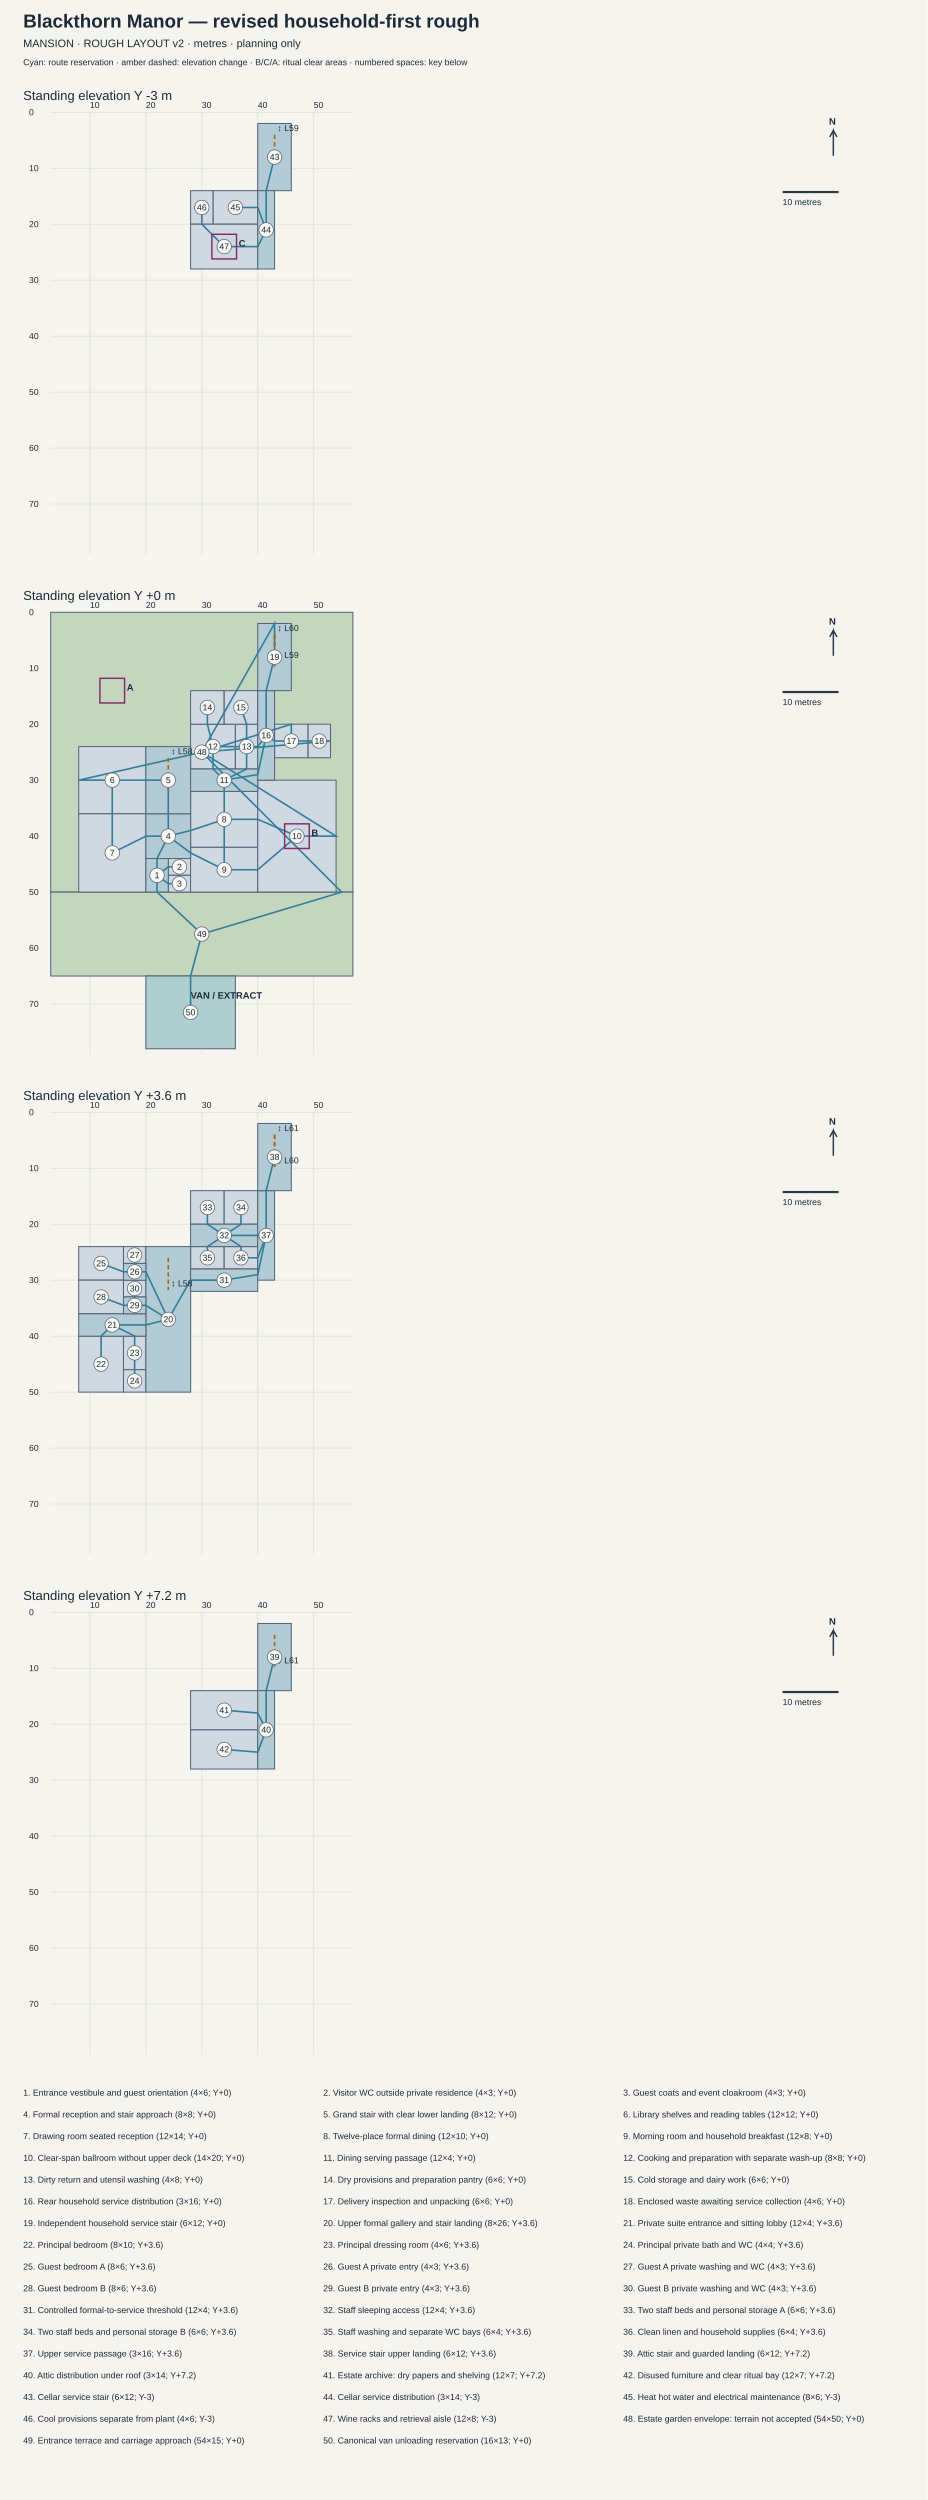
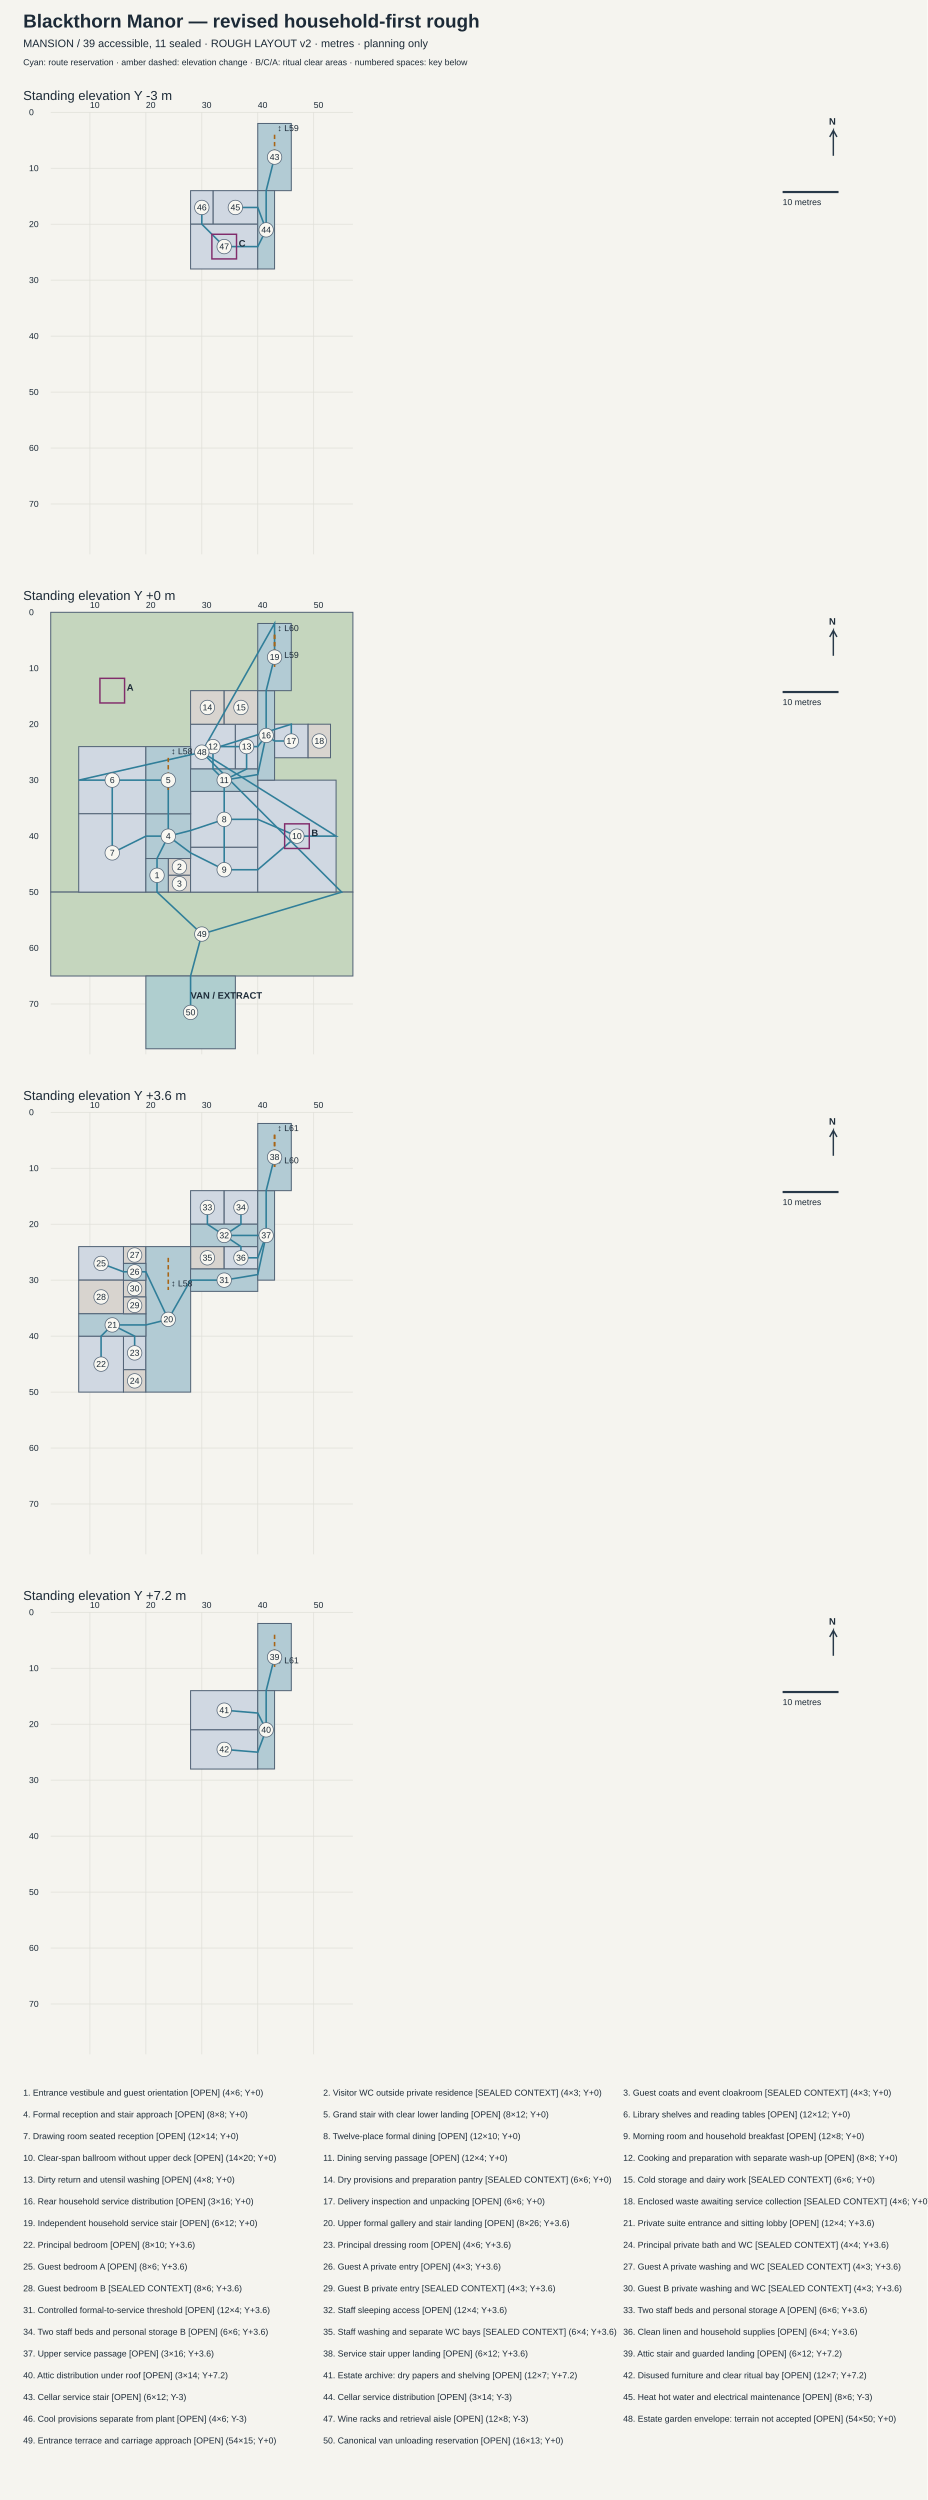
<svg xmlns="http://www.w3.org/2000/svg" width="1280" height="3450" viewBox="0 0 1280 3450">
  <style>text{font-family:Arial,sans-serif;fill:#1c2a37}.small{font-size:12px}.label{font-size:13px;font-weight:bold}.title{font-size:26px;font-weight:bold}</style>
  <rect width="100%" height="100%" fill="#f5f4ef" />
  <text x="32" y="38" class="title">Blackthorn Manor — revised household-first rough</text>
-   <text x="32" y="65" font-size="15">MANSION · ROUGH LAYOUT v2 · metres · planning only</text>
+   <text x="32" y="65" font-size="15">MANSION / 39 accessible, 11 sealed · ROUGH LAYOUT v2 · metres · planning only</text>
  <text x="32" y="90" class="small">Cyan: route reservation · amber dashed: elevation change · B/C/A: ritual clear areas · numbered spaces: key below</text>
  <text x="32" y="138.0" font-size="18">Standing elevation Y -3 m</text>
  <path d="M124.1,155.0 v610.0" stroke="#dfdfd8" />
  <text x="124.1" y="149.0" class="small">10</text>
  <path d="M201.3,155.0 v610.0" stroke="#dfdfd8" />
  <text x="201.3" y="149.0" class="small">20</text>
  <path d="M278.5,155.0 v610.0" stroke="#dfdfd8" />
  <text x="278.5" y="149.0" class="small">30</text>
  <path d="M355.7,155.0 v610.0" stroke="#dfdfd8" />
  <text x="355.7" y="149.0" class="small">40</text>
  <path d="M432.9,155.0 v610.0" stroke="#dfdfd8" />
  <text x="432.9" y="149.0" class="small">50</text>
  <path d="M70.0,155.0 h417.0" stroke="#dfdfd8" />
  <text x="40.0" y="159.0" class="small">0</text>
  <path d="M70.0,232.2 h417.0" stroke="#dfdfd8" />
  <text x="40.0" y="236.2" class="small">10</text>
  <path d="M70.0,309.4 h417.0" stroke="#dfdfd8" />
  <text x="40.0" y="313.4" class="small">20</text>
  <path d="M70.0,386.6 h417.0" stroke="#dfdfd8" />
  <text x="40.0" y="390.6" class="small">30</text>
  <path d="M70.0,463.9 h417.0" stroke="#dfdfd8" />
  <text x="40.0" y="467.9" class="small">40</text>
  <path d="M70.0,541.1 h417.0" stroke="#dfdfd8" />
  <text x="40.0" y="545.1" class="small">50</text>
  <path d="M70.0,618.3 h417.0" stroke="#dfdfd8" />
  <text x="40.0" y="622.3" class="small">60</text>
  <path d="M70.0,695.5 h417.0" stroke="#dfdfd8" />
  <text x="40.0" y="699.5" class="small">70</text>
  <rect x="293.9" y="263.1" width="61.8" height="46.3" fill="#d0d8e2" stroke="#536477" stroke-width="1.4" />
  <rect x="263.0" y="263.1" width="30.9" height="46.3" fill="#d0d8e2" stroke="#536477" stroke-width="1.4" />
  <rect x="263.0" y="309.4" width="92.7" height="61.8" fill="#d0d8e2" stroke="#536477" stroke-width="1.4" />
  <rect x="355.7" y="170.4" width="46.3" height="92.7" fill="#b2cbd4" stroke="#536477" stroke-width="1.4" />
  <rect x="355.7" y="263.1" width="23.2" height="108.1" fill="#b2cbd4" stroke="#536477" stroke-width="1.4" />
  <path d="M378.9,216.8 L367.3,263.1 L367.3,317.2" fill="none" stroke="#307e99" stroke-width="2.2" />
  <path d="M367.3,317.2 L355.7,286.3 L324.8,286.3" fill="none" stroke="#307e99" stroke-width="2.2" />
  <path d="M367.3,317.2 L355.7,340.3 L309.4,340.3" fill="none" stroke="#307e99" stroke-width="2.2" />
  <path d="M309.4,340.3 L278.5,309.4 L278.5,286.3" fill="none" stroke="#307e99" stroke-width="2.2" />
  <path d="M378.9,185.9 L378.9,222.9" fill="none" stroke="#a86516" stroke-width="2.2" stroke-dasharray="6 4" />
  <text x="382.9" y="180.9" class="small">↕ L59</text>
  <circle cx="378.9" cy="216.8" r="10" fill="#f8f7f1" stroke="#536477" />
  <text x="378.9" y="220.8" text-anchor="middle" class="small">43</text>
  <circle cx="367.3" cy="317.2" r="10" fill="#f8f7f1" stroke="#536477" />
  <text x="367.3" y="321.2" text-anchor="middle" class="small">44</text>
  <circle cx="324.8" cy="286.3" r="10" fill="#f8f7f1" stroke="#536477" />
  <text x="324.8" y="290.3" text-anchor="middle" class="small">45</text>
  <circle cx="278.5" cy="286.3" r="10" fill="#f8f7f1" stroke="#536477" />
  <text x="278.5" y="290.3" text-anchor="middle" class="small">46</text>
  <circle cx="309.4" cy="340.3" r="10" fill="#f8f7f1" stroke="#536477" />
  <text x="309.4" y="344.3" text-anchor="middle" class="small">47</text>
  <rect x="292.4" y="323.3" width="34.0" height="34.0" fill="none" stroke="#812c6b" stroke-width="2" />
  <text x="329.4" y="340.3" class="label">C</text>
  <path d="M1150,215.0 v-35 l-5,9 m5,-9 l5,9" fill="none" stroke="#283949" stroke-width="2" />
  <text x="1144" y="172.0" class="label">N</text>
  <path d="M1080,265.0 h77.2" stroke="#283949" stroke-width="3" />
  <text x="1080" y="283.0" class="small">10 metres</text>
  <text x="32" y="828.0" font-size="18">Standing elevation Y +0 m</text>
  <path d="M124.1,845.0 v610.0" stroke="#dfdfd8" />
  <text x="124.1" y="839.0" class="small">10</text>
  <path d="M201.3,845.0 v610.0" stroke="#dfdfd8" />
  <text x="201.3" y="839.0" class="small">20</text>
  <path d="M278.5,845.0 v610.0" stroke="#dfdfd8" />
  <text x="278.5" y="839.0" class="small">30</text>
  <path d="M355.7,845.0 v610.0" stroke="#dfdfd8" />
  <text x="355.7" y="839.0" class="small">40</text>
  <path d="M432.9,845.0 v610.0" stroke="#dfdfd8" />
  <text x="432.9" y="839.0" class="small">50</text>
  <path d="M70.0,845.0 h417.0" stroke="#dfdfd8" />
  <text x="40.0" y="849.0" class="small">0</text>
  <path d="M70.0,922.2 h417.0" stroke="#dfdfd8" />
  <text x="40.0" y="926.2" class="small">10</text>
  <path d="M70.0,999.4 h417.0" stroke="#dfdfd8" />
  <text x="40.0" y="1003.4" class="small">20</text>
  <path d="M70.0,1076.6 h417.0" stroke="#dfdfd8" />
  <text x="40.0" y="1080.6" class="small">30</text>
  <path d="M70.0,1153.9 h417.0" stroke="#dfdfd8" />
  <text x="40.0" y="1157.9" class="small">40</text>
  <path d="M70.0,1231.1 h417.0" stroke="#dfdfd8" />
  <text x="40.0" y="1235.1" class="small">50</text>
  <path d="M70.0,1308.3 h417.0" stroke="#dfdfd8" />
  <text x="40.0" y="1312.3" class="small">60</text>
  <path d="M70.0,1385.5 h417.0" stroke="#dfdfd8" />
  <text x="40.0" y="1389.5" class="small">70</text>
  <rect x="70.0" y="845.0" width="417.0" height="386.1" fill="#c5d6be" stroke="#536477" stroke-width="1.4" />
  <rect x="70.0" y="1231.1" width="417.0" height="115.8" fill="#c5d6be" stroke="#536477" stroke-width="1.4" />
  <rect x="201.3" y="1346.9" width="123.5" height="100.4" fill="#afcecf" stroke="#536477" stroke-width="1.4" />
-   <rect x="232.2" y="1184.7" width="30.9" height="23.2" fill="#d0d8e2" stroke="#536477" stroke-width="1.4" />
-   <rect x="232.2" y="1207.9" width="30.9" height="23.2" fill="#d0d8e2" stroke="#536477" stroke-width="1.4" />
+   <rect x="232.2" y="1184.7" width="30.9" height="23.2" fill="#d8d4cf" stroke="#536477" stroke-width="1.4" />
+   <rect x="232.2" y="1207.9" width="30.9" height="23.2" fill="#d8d4cf" stroke="#536477" stroke-width="1.4" />
  <rect x="108.6" y="1030.3" width="92.7" height="92.7" fill="#d0d8e2" stroke="#536477" stroke-width="1.4" />
  <rect x="108.6" y="1123.0" width="92.7" height="108.1" fill="#d0d8e2" stroke="#536477" stroke-width="1.4" />
  <rect x="263.0" y="1092.1" width="92.7" height="77.2" fill="#d0d8e2" stroke="#536477" stroke-width="1.4" />
  <rect x="263.0" y="1169.3" width="92.7" height="61.8" fill="#d0d8e2" stroke="#536477" stroke-width="1.4" />
  <rect x="355.7" y="1076.6" width="108.1" height="154.4" fill="#d0d8e2" stroke="#536477" stroke-width="1.4" />
  <rect x="263.0" y="999.4" width="61.8" height="61.8" fill="#d0d8e2" stroke="#536477" stroke-width="1.4" />
  <rect x="324.8" y="999.4" width="30.9" height="61.8" fill="#d0d8e2" stroke="#536477" stroke-width="1.4" />
-   <rect x="263.0" y="953.1" width="46.3" height="46.3" fill="#d0d8e2" stroke="#536477" stroke-width="1.4" />
-   <rect x="309.4" y="953.1" width="46.3" height="46.3" fill="#d0d8e2" stroke="#536477" stroke-width="1.4" />
+   <rect x="263.0" y="953.1" width="46.3" height="46.3" fill="#d8d4cf" stroke="#536477" stroke-width="1.4" />
+   <rect x="309.4" y="953.1" width="46.3" height="46.3" fill="#d8d4cf" stroke="#536477" stroke-width="1.4" />
  <rect x="378.9" y="999.4" width="46.3" height="46.3" fill="#d0d8e2" stroke="#536477" stroke-width="1.4" />
-   <rect x="425.2" y="999.4" width="30.9" height="46.3" fill="#d0d8e2" stroke="#536477" stroke-width="1.4" />
+   <rect x="425.2" y="999.4" width="30.9" height="46.3" fill="#d8d4cf" stroke="#536477" stroke-width="1.4" />
  <rect x="201.3" y="1184.7" width="30.9" height="46.3" fill="#b2cbd4" stroke="#536477" stroke-width="1.4" />
  <rect x="201.3" y="1123.0" width="61.8" height="61.8" fill="#b2cbd4" stroke="#536477" stroke-width="1.4" />
  <rect x="201.3" y="1030.3" width="61.8" height="92.7" fill="#b2cbd4" stroke="#536477" stroke-width="1.4" />
  <rect x="263.0" y="1061.2" width="92.7" height="30.9" fill="#b2cbd4" stroke="#536477" stroke-width="1.4" />
  <rect x="355.7" y="953.1" width="23.2" height="123.5" fill="#b2cbd4" stroke="#536477" stroke-width="1.4" />
  <rect x="355.7" y="860.4" width="46.3" height="92.7" fill="#b2cbd4" stroke="#536477" stroke-width="1.4" />
  <path d="M263.0,1397.1 L263.0,1346.9 L278.5,1289.0" fill="none" stroke="#307e99" stroke-width="2.2" />
  <path d="M278.5,1289.0 L216.7,1231.1 L216.7,1207.9" fill="none" stroke="#307e99" stroke-width="2.2" />
-   <path d="M216.7,1207.9 L232.2,1196.3 L247.6,1196.3" fill="none" stroke="#307e99" stroke-width="2.2" />
-   <path d="M216.7,1207.9 L232.2,1219.5 L247.6,1219.5" fill="none" stroke="#307e99" stroke-width="2.2" />
  <path d="M216.7,1207.9 L216.7,1184.7 L232.2,1153.9" fill="none" stroke="#307e99" stroke-width="2.2" />
  <path d="M232.2,1153.9 L232.2,1123.0 L232.2,1076.6" fill="none" stroke="#307e99" stroke-width="2.2" />
  <path d="M232.2,1153.9 L201.3,1153.9 L154.9,1177.0" fill="none" stroke="#307e99" stroke-width="2.2" />
  <path d="M232.2,1076.6 L201.3,1076.6 L154.9,1076.6" fill="none" stroke="#307e99" stroke-width="2.2" />
  <path d="M154.9,1076.6 L154.9,1123.0 L154.9,1177.0" fill="none" stroke="#307e99" stroke-width="2.2" />
  <path d="M232.2,1153.9 L263.0,1146.1 L309.4,1130.7" fill="none" stroke="#307e99" stroke-width="2.2" />
  <path d="M232.2,1153.9 L263.0,1177.0 L309.4,1200.2" fill="none" stroke="#307e99" stroke-width="2.2" />
  <path d="M309.4,1130.7 L309.4,1169.3 L309.4,1200.2" fill="none" stroke="#307e99" stroke-width="2.2" />
  <path d="M309.4,1130.7 L355.7,1130.7 L409.7,1153.9" fill="none" stroke="#307e99" stroke-width="2.2" />
  <path d="M309.4,1200.2 L355.7,1200.2 L409.7,1153.9" fill="none" stroke="#307e99" stroke-width="2.2" />
  <path d="M309.4,1130.7 L309.4,1092.1 L309.4,1076.6" fill="none" stroke="#307e99" stroke-width="2.2" />
  <path d="M309.4,1076.6 L293.9,1061.2 L293.9,1030.3" fill="none" stroke="#307e99" stroke-width="2.2" />
  <path d="M309.4,1076.6 L340.3,1061.2 L340.3,1030.3" fill="none" stroke="#307e99" stroke-width="2.2" />
  <path d="M293.9,1030.3 L324.8,1030.3 L340.3,1030.3" fill="none" stroke="#307e99" stroke-width="2.2" />
-   <path d="M293.9,1030.3 L286.2,999.4 L286.2,976.3" fill="none" stroke="#307e99" stroke-width="2.2" />
-   <path d="M340.3,1030.3 L340.3,999.4 L332.5,976.3" fill="none" stroke="#307e99" stroke-width="2.2" />
  <path d="M340.3,1030.3 L355.7,1030.3 L367.3,1014.9" fill="none" stroke="#307e99" stroke-width="2.2" />
  <path d="M309.4,1076.6 L355.7,1068.9 L367.3,1014.9" fill="none" stroke="#307e99" stroke-width="2.2" />
  <path d="M367.3,1014.9 L367.3,953.1 L378.9,906.8" fill="none" stroke="#307e99" stroke-width="2.2" />
  <path d="M367.3,1014.9 L378.9,1022.6 L402.0,1022.6" fill="none" stroke="#307e99" stroke-width="2.2" />
-   <path d="M402.0,1022.6 L425.2,1022.6 L440.6,1022.6" fill="none" stroke="#307e99" stroke-width="2.2" />
  <path d="M402.0,1022.6 L402.0,999.4 L278.5,1038.0" fill="none" stroke="#307e99" stroke-width="2.2" />
-   <path d="M440.6,1022.6 L456.1,1022.6 L278.5,1038.0" fill="none" stroke="#307e99" stroke-width="2.2" />
  <path d="M378.9,906.8 L378.9,860.4 L278.5,1038.0" fill="none" stroke="#307e99" stroke-width="2.2" />
  <path d="M154.9,1076.6 L108.6,1076.6 L278.5,1038.0" fill="none" stroke="#307e99" stroke-width="2.2" />
  <path d="M409.7,1153.9 L463.8,1153.9 L278.5,1038.0" fill="none" stroke="#307e99" stroke-width="2.2" />
  <path d="M278.5,1038.0 L471.5,1231.1 L278.5,1289.0" fill="none" stroke="#307e99" stroke-width="2.2" />
  <path d="M232.2,1045.8 L232.2,1090.2" fill="none" stroke="#a86516" stroke-width="2.2" stroke-dasharray="6 4" />
  <text x="236.2" y="1040.8" class="small">↕ L58</text>
  <path d="M378.9,875.9 L378.9,912.9" fill="none" stroke="#a86516" stroke-width="2.2" stroke-dasharray="6 4" />
  <text x="382.9" y="907.9" class="small">↕ L59</text>
  <path d="M378.9,875.9 L378.9,920.4" fill="none" stroke="#a86516" stroke-width="2.2" stroke-dasharray="6 4" />
  <text x="382.9" y="870.9" class="small">↕ L60</text>
  <circle cx="216.7" cy="1207.9" r="10" fill="#f8f7f1" stroke="#536477" />
  <text x="216.7" y="1211.9" text-anchor="middle" class="small">1</text>
  <circle cx="247.6" cy="1196.3" r="10" fill="#f8f7f1" stroke="#536477" />
  <text x="247.6" y="1200.3" text-anchor="middle" class="small">2</text>
  <circle cx="247.6" cy="1219.5" r="10" fill="#f8f7f1" stroke="#536477" />
  <text x="247.6" y="1223.5" text-anchor="middle" class="small">3</text>
  <circle cx="232.2" cy="1153.9" r="10" fill="#f8f7f1" stroke="#536477" />
  <text x="232.2" y="1157.9" text-anchor="middle" class="small">4</text>
  <circle cx="232.2" cy="1076.6" r="10" fill="#f8f7f1" stroke="#536477" />
  <text x="232.2" y="1080.6" text-anchor="middle" class="small">5</text>
  <circle cx="154.9" cy="1076.6" r="10" fill="#f8f7f1" stroke="#536477" />
  <text x="154.9" y="1080.6" text-anchor="middle" class="small">6</text>
  <circle cx="154.9" cy="1177.0" r="10" fill="#f8f7f1" stroke="#536477" />
  <text x="154.9" y="1181.0" text-anchor="middle" class="small">7</text>
  <circle cx="309.4" cy="1130.7" r="10" fill="#f8f7f1" stroke="#536477" />
  <text x="309.4" y="1134.7" text-anchor="middle" class="small">8</text>
  <circle cx="309.4" cy="1200.2" r="10" fill="#f8f7f1" stroke="#536477" />
  <text x="309.4" y="1204.2" text-anchor="middle" class="small">9</text>
  <circle cx="409.7" cy="1153.9" r="10" fill="#f8f7f1" stroke="#536477" />
  <text x="409.7" y="1157.9" text-anchor="middle" class="small">10</text>
  <circle cx="309.4" cy="1076.6" r="10" fill="#f8f7f1" stroke="#536477" />
  <text x="309.4" y="1080.6" text-anchor="middle" class="small">11</text>
  <circle cx="293.9" cy="1030.3" r="10" fill="#f8f7f1" stroke="#536477" />
  <text x="293.9" y="1034.3" text-anchor="middle" class="small">12</text>
  <circle cx="340.3" cy="1030.3" r="10" fill="#f8f7f1" stroke="#536477" />
  <text x="340.3" y="1034.3" text-anchor="middle" class="small">13</text>
  <circle cx="286.2" cy="976.3" r="10" fill="#f8f7f1" stroke="#536477" />
  <text x="286.2" y="980.3" text-anchor="middle" class="small">14</text>
  <circle cx="332.5" cy="976.3" r="10" fill="#f8f7f1" stroke="#536477" />
  <text x="332.5" y="980.3" text-anchor="middle" class="small">15</text>
  <circle cx="367.3" cy="1014.9" r="10" fill="#f8f7f1" stroke="#536477" />
  <text x="367.3" y="1018.9" text-anchor="middle" class="small">16</text>
  <circle cx="402.0" cy="1022.6" r="10" fill="#f8f7f1" stroke="#536477" />
  <text x="402.0" y="1026.6" text-anchor="middle" class="small">17</text>
  <circle cx="440.6" cy="1022.6" r="10" fill="#f8f7f1" stroke="#536477" />
  <text x="440.6" y="1026.6" text-anchor="middle" class="small">18</text>
  <circle cx="378.9" cy="906.8" r="10" fill="#f8f7f1" stroke="#536477" />
  <text x="378.9" y="910.8" text-anchor="middle" class="small">19</text>
  <circle cx="278.5" cy="1038.0" r="10" fill="#f8f7f1" stroke="#536477" />
  <text x="278.5" y="1042.0" text-anchor="middle" class="small">48</text>
  <circle cx="278.5" cy="1289.0" r="10" fill="#f8f7f1" stroke="#536477" />
  <text x="278.5" y="1293.0" text-anchor="middle" class="small">49</text>
  <circle cx="263.0" cy="1397.1" r="10" fill="#f8f7f1" stroke="#536477" />
  <text x="263.0" y="1401.1" text-anchor="middle" class="small">50</text>
  <rect x="392.8" y="1136.9" width="34.0" height="34.0" fill="none" stroke="#812c6b" stroke-width="2" />
  <text x="429.7" y="1153.9" class="label">B</text>
  <rect x="137.9" y="936.1" width="34.0" height="34.0" fill="none" stroke="#812c6b" stroke-width="2" />
  <text x="174.9" y="953.1" class="label">A</text>
  <text x="263.0" y="1378.2" class="label">VAN / EXTRACT</text>
  <path d="M1150,905.0 v-35 l-5,9 m5,-9 l5,9" fill="none" stroke="#283949" stroke-width="2" />
  <text x="1144" y="862.0" class="label">N</text>
  <path d="M1080,955.0 h77.2" stroke="#283949" stroke-width="3" />
  <text x="1080" y="973.0" class="small">10 metres</text>
  <text x="32" y="1518.0" font-size="18">Standing elevation Y +3.6 m</text>
  <path d="M124.1,1535.0 v610.0" stroke="#dfdfd8" />
  <text x="124.1" y="1529.0" class="small">10</text>
  <path d="M201.3,1535.0 v610.0" stroke="#dfdfd8" />
  <text x="201.3" y="1529.0" class="small">20</text>
  <path d="M278.5,1535.0 v610.0" stroke="#dfdfd8" />
  <text x="278.5" y="1529.0" class="small">30</text>
  <path d="M355.7,1535.0 v610.0" stroke="#dfdfd8" />
  <text x="355.7" y="1529.0" class="small">40</text>
  <path d="M432.9,1535.0 v610.0" stroke="#dfdfd8" />
  <text x="432.9" y="1529.0" class="small">50</text>
  <path d="M70.0,1535.0 h417.0" stroke="#dfdfd8" />
  <text x="40.0" y="1539.0" class="small">0</text>
  <path d="M70.0,1612.2 h417.0" stroke="#dfdfd8" />
  <text x="40.0" y="1616.2" class="small">10</text>
  <path d="M70.0,1689.4 h417.0" stroke="#dfdfd8" />
  <text x="40.0" y="1693.4" class="small">20</text>
  <path d="M70.0,1766.6 h417.0" stroke="#dfdfd8" />
  <text x="40.0" y="1770.6" class="small">30</text>
  <path d="M70.0,1843.9 h417.0" stroke="#dfdfd8" />
  <text x="40.0" y="1847.9" class="small">40</text>
  <path d="M70.0,1921.1 h417.0" stroke="#dfdfd8" />
  <text x="40.0" y="1925.1" class="small">50</text>
  <path d="M70.0,1998.3 h417.0" stroke="#dfdfd8" />
  <text x="40.0" y="2002.3" class="small">60</text>
  <path d="M70.0,2075.5 h417.0" stroke="#dfdfd8" />
  <text x="40.0" y="2079.5" class="small">70</text>
  <rect x="108.6" y="1843.9" width="61.8" height="77.2" fill="#d0d8e2" stroke="#536477" stroke-width="1.4" />
  <rect x="170.4" y="1843.9" width="30.9" height="46.3" fill="#d0d8e2" stroke="#536477" stroke-width="1.4" />
-   <rect x="170.4" y="1890.2" width="30.9" height="30.9" fill="#d0d8e2" stroke="#536477" stroke-width="1.4" />
+   <rect x="170.4" y="1890.2" width="30.9" height="30.9" fill="#d8d4cf" stroke="#536477" stroke-width="1.4" />
  <rect x="108.6" y="1720.3" width="61.8" height="46.3" fill="#d0d8e2" stroke="#536477" stroke-width="1.4" />
-   <rect x="170.4" y="1720.3" width="30.9" height="23.2" fill="#d0d8e2" stroke="#536477" stroke-width="1.4" />
-   <rect x="108.6" y="1766.6" width="61.8" height="46.3" fill="#d0d8e2" stroke="#536477" stroke-width="1.4" />
-   <rect x="170.4" y="1766.6" width="30.9" height="23.2" fill="#d0d8e2" stroke="#536477" stroke-width="1.4" />
+   <rect x="170.4" y="1720.3" width="30.9" height="23.2" fill="#d8d4cf" stroke="#536477" stroke-width="1.4" />
+   <rect x="108.6" y="1766.6" width="61.8" height="46.3" fill="#d8d4cf" stroke="#536477" stroke-width="1.4" />
+   <rect x="170.4" y="1766.6" width="30.9" height="23.2" fill="#d8d4cf" stroke="#536477" stroke-width="1.4" />
  <rect x="263.0" y="1643.1" width="46.3" height="46.3" fill="#d0d8e2" stroke="#536477" stroke-width="1.4" />
  <rect x="309.4" y="1643.1" width="46.3" height="46.3" fill="#d0d8e2" stroke="#536477" stroke-width="1.4" />
-   <rect x="263.0" y="1720.3" width="46.3" height="30.9" fill="#d0d8e2" stroke="#536477" stroke-width="1.4" />
+   <rect x="263.0" y="1720.3" width="46.3" height="30.9" fill="#d8d4cf" stroke="#536477" stroke-width="1.4" />
  <rect x="309.4" y="1720.3" width="46.3" height="30.9" fill="#d0d8e2" stroke="#536477" stroke-width="1.4" />
  <rect x="201.3" y="1720.3" width="61.8" height="200.8" fill="#b2cbd4" stroke="#536477" stroke-width="1.4" />
  <rect x="108.6" y="1813.0" width="92.7" height="30.9" fill="#b2cbd4" stroke="#536477" stroke-width="1.4" />
  <rect x="170.4" y="1743.5" width="30.9" height="23.2" fill="#b2cbd4" stroke="#536477" stroke-width="1.4" />
-   <rect x="170.4" y="1789.8" width="30.9" height="23.2" fill="#b2cbd4" stroke="#536477" stroke-width="1.4" />
+   <rect x="170.4" y="1789.8" width="30.9" height="23.2" fill="#d8d4cf" stroke="#536477" stroke-width="1.4" />
  <rect x="263.0" y="1751.2" width="92.7" height="30.9" fill="#b2cbd4" stroke="#536477" stroke-width="1.4" />
  <rect x="263.0" y="1689.4" width="92.7" height="30.9" fill="#b2cbd4" stroke="#536477" stroke-width="1.4" />
  <rect x="355.7" y="1643.1" width="23.2" height="123.5" fill="#b2cbd4" stroke="#536477" stroke-width="1.4" />
  <rect x="355.7" y="1550.4" width="46.3" height="92.7" fill="#b2cbd4" stroke="#536477" stroke-width="1.4" />
  <path d="M232.2,1820.7 L201.3,1828.4 L154.9,1828.4" fill="none" stroke="#307e99" stroke-width="2.2" />
  <path d="M154.9,1828.4 L139.5,1843.9 L139.5,1882.5" fill="none" stroke="#307e99" stroke-width="2.2" />
  <path d="M154.9,1828.4 L185.8,1843.9 L185.8,1867.0" fill="none" stroke="#307e99" stroke-width="2.2" />
-   <path d="M185.8,1867.0 L185.8,1890.2 L185.8,1905.6" fill="none" stroke="#307e99" stroke-width="2.2" />
  <path d="M232.2,1820.7 L201.3,1755.1 L185.8,1755.1" fill="none" stroke="#307e99" stroke-width="2.2" />
  <path d="M185.8,1755.1 L170.4,1755.1 L139.5,1743.5" fill="none" stroke="#307e99" stroke-width="2.2" />
-   <path d="M185.8,1755.1 L185.8,1743.5 L185.8,1731.9" fill="none" stroke="#307e99" stroke-width="2.2" />
-   <path d="M232.2,1820.7 L201.3,1801.4 L185.8,1801.4" fill="none" stroke="#307e99" stroke-width="2.2" />
-   <path d="M185.8,1801.4 L170.4,1801.4 L139.5,1789.8" fill="none" stroke="#307e99" stroke-width="2.2" />
-   <path d="M185.8,1801.4 L185.8,1789.8 L185.8,1778.2" fill="none" stroke="#307e99" stroke-width="2.2" />
  <path d="M232.2,1820.7 L263.0,1766.6 L309.4,1766.6" fill="none" stroke="#307e99" stroke-width="2.2" />
  <path d="M367.3,1704.9 L355.7,1735.8 L332.5,1735.8" fill="none" stroke="#307e99" stroke-width="2.2" />
  <path d="M332.5,1735.8 L332.5,1720.3 L309.4,1704.9" fill="none" stroke="#307e99" stroke-width="2.2" />
-   <path d="M309.4,1704.9 L286.2,1720.3 L286.2,1735.8" fill="none" stroke="#307e99" stroke-width="2.2" />
  <path d="M309.4,1704.9 L286.2,1689.4 L286.2,1666.3" fill="none" stroke="#307e99" stroke-width="2.2" />
  <path d="M309.4,1704.9 L332.5,1689.4 L332.5,1666.3" fill="none" stroke="#307e99" stroke-width="2.2" />
  <path d="M309.4,1704.9 L355.7,1704.9 L367.3,1704.9" fill="none" stroke="#307e99" stroke-width="2.2" />
  <path d="M309.4,1766.6 L355.7,1758.9 L367.3,1704.9" fill="none" stroke="#307e99" stroke-width="2.2" />
  <path d="M367.3,1704.9 L367.3,1643.1 L378.9,1596.8" fill="none" stroke="#307e99" stroke-width="2.2" />
  <path d="M232.2,1735.8 L232.2,1780.2" fill="none" stroke="#a86516" stroke-width="2.2" stroke-dasharray="6 4" />
  <text x="236.2" y="1775.2" class="small">↕ L58</text>
  <path d="M378.9,1565.9 L378.9,1610.4" fill="none" stroke="#a86516" stroke-width="2.2" stroke-dasharray="6 4" />
  <text x="382.9" y="1605.4" class="small">↕ L60</text>
  <path d="M378.9,1565.9 L378.9,1610.4" fill="none" stroke="#a86516" stroke-width="2.2" stroke-dasharray="6 4" />
  <text x="382.9" y="1560.9" class="small">↕ L61</text>
  <circle cx="232.2" cy="1820.7" r="10" fill="#f8f7f1" stroke="#536477" />
  <text x="232.2" y="1824.7" text-anchor="middle" class="small">20</text>
  <circle cx="154.9" cy="1828.4" r="10" fill="#f8f7f1" stroke="#536477" />
  <text x="154.9" y="1832.4" text-anchor="middle" class="small">21</text>
  <circle cx="139.5" cy="1882.5" r="10" fill="#f8f7f1" stroke="#536477" />
  <text x="139.5" y="1886.5" text-anchor="middle" class="small">22</text>
  <circle cx="185.8" cy="1867.0" r="10" fill="#f8f7f1" stroke="#536477" />
  <text x="185.8" y="1871.0" text-anchor="middle" class="small">23</text>
  <circle cx="185.8" cy="1905.6" r="10" fill="#f8f7f1" stroke="#536477" />
  <text x="185.8" y="1909.6" text-anchor="middle" class="small">24</text>
  <circle cx="139.5" cy="1743.5" r="10" fill="#f8f7f1" stroke="#536477" />
  <text x="139.5" y="1747.5" text-anchor="middle" class="small">25</text>
  <circle cx="185.8" cy="1755.1" r="10" fill="#f8f7f1" stroke="#536477" />
  <text x="185.8" y="1759.1" text-anchor="middle" class="small">26</text>
  <circle cx="185.8" cy="1731.9" r="10" fill="#f8f7f1" stroke="#536477" />
  <text x="185.8" y="1735.9" text-anchor="middle" class="small">27</text>
  <circle cx="139.5" cy="1789.8" r="10" fill="#f8f7f1" stroke="#536477" />
  <text x="139.5" y="1793.8" text-anchor="middle" class="small">28</text>
  <circle cx="185.8" cy="1801.4" r="10" fill="#f8f7f1" stroke="#536477" />
  <text x="185.8" y="1805.4" text-anchor="middle" class="small">29</text>
  <circle cx="185.8" cy="1778.2" r="10" fill="#f8f7f1" stroke="#536477" />
  <text x="185.8" y="1782.2" text-anchor="middle" class="small">30</text>
  <circle cx="309.4" cy="1766.6" r="10" fill="#f8f7f1" stroke="#536477" />
  <text x="309.4" y="1770.6" text-anchor="middle" class="small">31</text>
  <circle cx="309.4" cy="1704.9" r="10" fill="#f8f7f1" stroke="#536477" />
  <text x="309.4" y="1708.9" text-anchor="middle" class="small">32</text>
  <circle cx="286.2" cy="1666.3" r="10" fill="#f8f7f1" stroke="#536477" />
  <text x="286.2" y="1670.3" text-anchor="middle" class="small">33</text>
  <circle cx="332.5" cy="1666.3" r="10" fill="#f8f7f1" stroke="#536477" />
  <text x="332.5" y="1670.3" text-anchor="middle" class="small">34</text>
  <circle cx="286.2" cy="1735.8" r="10" fill="#f8f7f1" stroke="#536477" />
  <text x="286.2" y="1739.8" text-anchor="middle" class="small">35</text>
  <circle cx="332.5" cy="1735.8" r="10" fill="#f8f7f1" stroke="#536477" />
  <text x="332.5" y="1739.8" text-anchor="middle" class="small">36</text>
  <circle cx="367.3" cy="1704.9" r="10" fill="#f8f7f1" stroke="#536477" />
  <text x="367.3" y="1708.9" text-anchor="middle" class="small">37</text>
  <circle cx="378.9" cy="1596.8" r="10" fill="#f8f7f1" stroke="#536477" />
  <text x="378.9" y="1600.8" text-anchor="middle" class="small">38</text>
  <path d="M1150,1595.0 v-35 l-5,9 m5,-9 l5,9" fill="none" stroke="#283949" stroke-width="2" />
  <text x="1144" y="1552.0" class="label">N</text>
  <path d="M1080,1645.0 h77.2" stroke="#283949" stroke-width="3" />
  <text x="1080" y="1663.0" class="small">10 metres</text>
  <text x="32" y="2208.0" font-size="18">Standing elevation Y +7.2 m</text>
  <path d="M124.1,2225.0 v610.0" stroke="#dfdfd8" />
  <text x="124.1" y="2219.0" class="small">10</text>
  <path d="M201.3,2225.0 v610.0" stroke="#dfdfd8" />
  <text x="201.3" y="2219.0" class="small">20</text>
  <path d="M278.5,2225.0 v610.0" stroke="#dfdfd8" />
  <text x="278.5" y="2219.0" class="small">30</text>
  <path d="M355.7,2225.0 v610.0" stroke="#dfdfd8" />
  <text x="355.7" y="2219.0" class="small">40</text>
  <path d="M432.9,2225.0 v610.0" stroke="#dfdfd8" />
  <text x="432.9" y="2219.0" class="small">50</text>
  <path d="M70.0,2225.0 h417.0" stroke="#dfdfd8" />
  <text x="40.0" y="2229.0" class="small">0</text>
  <path d="M70.0,2302.2 h417.0" stroke="#dfdfd8" />
  <text x="40.0" y="2306.2" class="small">10</text>
  <path d="M70.0,2379.4 h417.0" stroke="#dfdfd8" />
  <text x="40.0" y="2383.4" class="small">20</text>
  <path d="M70.0,2456.6 h417.0" stroke="#dfdfd8" />
  <text x="40.0" y="2460.6" class="small">30</text>
  <path d="M70.0,2533.9 h417.0" stroke="#dfdfd8" />
  <text x="40.0" y="2537.9" class="small">40</text>
  <path d="M70.0,2611.1 h417.0" stroke="#dfdfd8" />
  <text x="40.0" y="2615.1" class="small">50</text>
  <path d="M70.0,2688.3 h417.0" stroke="#dfdfd8" />
  <text x="40.0" y="2692.3" class="small">60</text>
  <path d="M70.0,2765.5 h417.0" stroke="#dfdfd8" />
  <text x="40.0" y="2769.5" class="small">70</text>
  <rect x="263.0" y="2333.1" width="92.7" height="54.1" fill="#d0d8e2" stroke="#536477" stroke-width="1.4" />
  <rect x="263.0" y="2387.2" width="92.7" height="54.1" fill="#d0d8e2" stroke="#536477" stroke-width="1.4" />
  <rect x="355.7" y="2240.4" width="46.3" height="92.7" fill="#b2cbd4" stroke="#536477" stroke-width="1.4" />
  <rect x="355.7" y="2333.1" width="23.2" height="108.1" fill="#b2cbd4" stroke="#536477" stroke-width="1.4" />
  <path d="M378.9,2286.8 L367.3,2333.1 L367.3,2387.2" fill="none" stroke="#307e99" stroke-width="2.2" />
  <path d="M367.3,2387.2 L355.7,2364.0 L309.4,2360.1" fill="none" stroke="#307e99" stroke-width="2.2" />
  <path d="M367.3,2387.2 L355.7,2418.0 L309.4,2414.2" fill="none" stroke="#307e99" stroke-width="2.2" />
  <path d="M378.9,2255.9 L378.9,2300.4" fill="none" stroke="#a86516" stroke-width="2.2" stroke-dasharray="6 4" />
  <text x="382.9" y="2295.4" class="small">↕ L61</text>
  <circle cx="378.9" cy="2286.8" r="10" fill="#f8f7f1" stroke="#536477" />
  <text x="378.9" y="2290.8" text-anchor="middle" class="small">39</text>
  <circle cx="367.3" cy="2387.2" r="10" fill="#f8f7f1" stroke="#536477" />
  <text x="367.3" y="2391.2" text-anchor="middle" class="small">40</text>
  <circle cx="309.4" cy="2360.1" r="10" fill="#f8f7f1" stroke="#536477" />
  <text x="309.4" y="2364.1" text-anchor="middle" class="small">41</text>
  <circle cx="309.4" cy="2414.2" r="10" fill="#f8f7f1" stroke="#536477" />
  <text x="309.4" y="2418.2" text-anchor="middle" class="small">42</text>
  <path d="M1150,2285.0 v-35 l-5,9 m5,-9 l5,9" fill="none" stroke="#283949" stroke-width="2" />
  <text x="1144" y="2242.0" class="label">N</text>
  <path d="M1080,2335.0 h77.2" stroke="#283949" stroke-width="3" />
  <text x="1080" y="2353.0" class="small">10 metres</text>
-   <text x="32" y="2892.0" class="small">1. Entrance vestibule and guest orientation (4×6; Y+0)</text>
-   <text x="446" y="2892.0" class="small">2. Visitor WC outside private residence (4×3; Y+0)</text>
-   <text x="860" y="2892.0" class="small">3. Guest coats and event cloakroom (4×3; Y+0)</text>
-   <text x="32" y="2922.0" class="small">4. Formal reception and stair approach (8×8; Y+0)</text>
-   <text x="446" y="2922.0" class="small">5. Grand stair with clear lower landing (8×12; Y+0)</text>
-   <text x="860" y="2922.0" class="small">6. Library shelves and reading tables (12×12; Y+0)</text>
-   <text x="32" y="2952.0" class="small">7. Drawing room seated reception (12×14; Y+0)</text>
-   <text x="446" y="2952.0" class="small">8. Twelve-place formal dining (12×10; Y+0)</text>
-   <text x="860" y="2952.0" class="small">9. Morning room and household breakfast (12×8; Y+0)</text>
-   <text x="32" y="2982.0" class="small">10. Clear-span ballroom without upper deck (14×20; Y+0)</text>
-   <text x="446" y="2982.0" class="small">11. Dining serving passage (12×4; Y+0)</text>
-   <text x="860" y="2982.0" class="small">12. Cooking and preparation with separate wash-up (8×8; Y+0)</text>
-   <text x="32" y="3012.0" class="small">13. Dirty return and utensil washing (4×8; Y+0)</text>
-   <text x="446" y="3012.0" class="small">14. Dry provisions and preparation pantry (6×6; Y+0)</text>
-   <text x="860" y="3012.0" class="small">15. Cold storage and dairy work (6×6; Y+0)</text>
-   <text x="32" y="3042.0" class="small">16. Rear household service distribution (3×16; Y+0)</text>
-   <text x="446" y="3042.0" class="small">17. Delivery inspection and unpacking (6×6; Y+0)</text>
-   <text x="860" y="3042.0" class="small">18. Enclosed waste awaiting service collection (4×6; Y+0)</text>
-   <text x="32" y="3072.0" class="small">19. Independent household service stair (6×12; Y+0)</text>
-   <text x="446" y="3072.0" class="small">20. Upper formal gallery and stair landing (8×26; Y+3.6)</text>
-   <text x="860" y="3072.0" class="small">21. Private suite entrance and sitting lobby (12×4; Y+3.6)</text>
-   <text x="32" y="3102.0" class="small">22. Principal bedroom (8×10; Y+3.6)</text>
-   <text x="446" y="3102.0" class="small">23. Principal dressing room (4×6; Y+3.6)</text>
-   <text x="860" y="3102.0" class="small">24. Principal private bath and WC (4×4; Y+3.6)</text>
-   <text x="32" y="3132.0" class="small">25. Guest bedroom A (8×6; Y+3.6)</text>
-   <text x="446" y="3132.0" class="small">26. Guest A private entry (4×3; Y+3.6)</text>
-   <text x="860" y="3132.0" class="small">27. Guest A private washing and WC (4×3; Y+3.6)</text>
-   <text x="32" y="3162.0" class="small">28. Guest bedroom B (8×6; Y+3.6)</text>
-   <text x="446" y="3162.0" class="small">29. Guest B private entry (4×3; Y+3.6)</text>
-   <text x="860" y="3162.0" class="small">30. Guest B private washing and WC (4×3; Y+3.6)</text>
-   <text x="32" y="3192.0" class="small">31. Controlled formal-to-service threshold (12×4; Y+3.6)</text>
-   <text x="446" y="3192.0" class="small">32. Staff sleeping access (12×4; Y+3.6)</text>
-   <text x="860" y="3192.0" class="small">33. Two staff beds and personal storage A (6×6; Y+3.6)</text>
-   <text x="32" y="3222.0" class="small">34. Two staff beds and personal storage B (6×6; Y+3.6)</text>
-   <text x="446" y="3222.0" class="small">35. Staff washing and separate WC bays (6×4; Y+3.6)</text>
-   <text x="860" y="3222.0" class="small">36. Clean linen and household supplies (6×4; Y+3.6)</text>
-   <text x="32" y="3252.0" class="small">37. Upper service passage (3×16; Y+3.6)</text>
-   <text x="446" y="3252.0" class="small">38. Service stair upper landing (6×12; Y+3.6)</text>
-   <text x="860" y="3252.0" class="small">39. Attic stair and guarded landing (6×12; Y+7.2)</text>
-   <text x="32" y="3282.0" class="small">40. Attic distribution under roof (3×14; Y+7.2)</text>
-   <text x="446" y="3282.0" class="small">41. Estate archive: dry papers and shelving (12×7; Y+7.2)</text>
-   <text x="860" y="3282.0" class="small">42. Disused furniture and clear ritual bay (12×7; Y+7.2)</text>
-   <text x="32" y="3312.0" class="small">43. Cellar service stair (6×12; Y-3)</text>
-   <text x="446" y="3312.0" class="small">44. Cellar service distribution (3×14; Y-3)</text>
-   <text x="860" y="3312.0" class="small">45. Heat hot water and electrical maintenance (8×6; Y-3)</text>
-   <text x="32" y="3342.0" class="small">46. Cool provisions separate from plant (4×6; Y-3)</text>
-   <text x="446" y="3342.0" class="small">47. Wine racks and retrieval aisle (12×8; Y-3)</text>
-   <text x="860" y="3342.0" class="small">48. Estate garden envelope: terrain not accepted (54×50; Y+0)</text>
-   <text x="32" y="3372.0" class="small">49. Entrance terrace and carriage approach (54×15; Y+0)</text>
-   <text x="446" y="3372.0" class="small">50. Canonical van unloading reservation (16×13; Y+0)</text>
+   <text x="32" y="2892.0" class="small">1. Entrance vestibule and guest orientation [OPEN] (4×6; Y+0)</text>
+   <text x="446" y="2892.0" class="small">2. Visitor WC outside private residence [SEALED CONTEXT] (4×3; Y+0)</text>
+   <text x="860" y="2892.0" class="small">3. Guest coats and event cloakroom [SEALED CONTEXT] (4×3; Y+0)</text>
+   <text x="32" y="2922.0" class="small">4. Formal reception and stair approach [OPEN] (8×8; Y+0)</text>
+   <text x="446" y="2922.0" class="small">5. Grand stair with clear lower landing [OPEN] (8×12; Y+0)</text>
+   <text x="860" y="2922.0" class="small">6. Library shelves and reading tables [OPEN] (12×12; Y+0)</text>
+   <text x="32" y="2952.0" class="small">7. Drawing room seated reception [OPEN] (12×14; Y+0)</text>
+   <text x="446" y="2952.0" class="small">8. Twelve-place formal dining [OPEN] (12×10; Y+0)</text>
+   <text x="860" y="2952.0" class="small">9. Morning room and household breakfast [OPEN] (12×8; Y+0)</text>
+   <text x="32" y="2982.0" class="small">10. Clear-span ballroom without upper deck [OPEN] (14×20; Y+0)</text>
+   <text x="446" y="2982.0" class="small">11. Dining serving passage [OPEN] (12×4; Y+0)</text>
+   <text x="860" y="2982.0" class="small">12. Cooking and preparation with separate wash-up [OPEN] (8×8; Y+0)</text>
+   <text x="32" y="3012.0" class="small">13. Dirty return and utensil washing [OPEN] (4×8; Y+0)</text>
+   <text x="446" y="3012.0" class="small">14. Dry provisions and preparation pantry [SEALED CONTEXT] (6×6; Y+0)</text>
+   <text x="860" y="3012.0" class="small">15. Cold storage and dairy work [SEALED CONTEXT] (6×6; Y+0)</text>
+   <text x="32" y="3042.0" class="small">16. Rear household service distribution [OPEN] (3×16; Y+0)</text>
+   <text x="446" y="3042.0" class="small">17. Delivery inspection and unpacking [OPEN] (6×6; Y+0)</text>
+   <text x="860" y="3042.0" class="small">18. Enclosed waste awaiting service collection [SEALED CONTEXT] (4×6; Y+0)</text>
+   <text x="32" y="3072.0" class="small">19. Independent household service stair [OPEN] (6×12; Y+0)</text>
+   <text x="446" y="3072.0" class="small">20. Upper formal gallery and stair landing [OPEN] (8×26; Y+3.6)</text>
+   <text x="860" y="3072.0" class="small">21. Private suite entrance and sitting lobby [OPEN] (12×4; Y+3.6)</text>
+   <text x="32" y="3102.0" class="small">22. Principal bedroom [OPEN] (8×10; Y+3.6)</text>
+   <text x="446" y="3102.0" class="small">23. Principal dressing room [OPEN] (4×6; Y+3.6)</text>
+   <text x="860" y="3102.0" class="small">24. Principal private bath and WC [SEALED CONTEXT] (4×4; Y+3.6)</text>
+   <text x="32" y="3132.0" class="small">25. Guest bedroom A [OPEN] (8×6; Y+3.6)</text>
+   <text x="446" y="3132.0" class="small">26. Guest A private entry [OPEN] (4×3; Y+3.6)</text>
+   <text x="860" y="3132.0" class="small">27. Guest A private washing and WC [SEALED CONTEXT] (4×3; Y+3.6)</text>
+   <text x="32" y="3162.0" class="small">28. Guest bedroom B [SEALED CONTEXT] (8×6; Y+3.6)</text>
+   <text x="446" y="3162.0" class="small">29. Guest B private entry [SEALED CONTEXT] (4×3; Y+3.6)</text>
+   <text x="860" y="3162.0" class="small">30. Guest B private washing and WC [SEALED CONTEXT] (4×3; Y+3.6)</text>
+   <text x="32" y="3192.0" class="small">31. Controlled formal-to-service threshold [OPEN] (12×4; Y+3.6)</text>
+   <text x="446" y="3192.0" class="small">32. Staff sleeping access [OPEN] (12×4; Y+3.6)</text>
+   <text x="860" y="3192.0" class="small">33. Two staff beds and personal storage A [OPEN] (6×6; Y+3.6)</text>
+   <text x="32" y="3222.0" class="small">34. Two staff beds and personal storage B [OPEN] (6×6; Y+3.6)</text>
+   <text x="446" y="3222.0" class="small">35. Staff washing and separate WC bays [SEALED CONTEXT] (6×4; Y+3.6)</text>
+   <text x="860" y="3222.0" class="small">36. Clean linen and household supplies [OPEN] (6×4; Y+3.6)</text>
+   <text x="32" y="3252.0" class="small">37. Upper service passage [OPEN] (3×16; Y+3.6)</text>
+   <text x="446" y="3252.0" class="small">38. Service stair upper landing [OPEN] (6×12; Y+3.6)</text>
+   <text x="860" y="3252.0" class="small">39. Attic stair and guarded landing [OPEN] (6×12; Y+7.2)</text>
+   <text x="32" y="3282.0" class="small">40. Attic distribution under roof [OPEN] (3×14; Y+7.2)</text>
+   <text x="446" y="3282.0" class="small">41. Estate archive: dry papers and shelving [OPEN] (12×7; Y+7.2)</text>
+   <text x="860" y="3282.0" class="small">42. Disused furniture and clear ritual bay [OPEN] (12×7; Y+7.2)</text>
+   <text x="32" y="3312.0" class="small">43. Cellar service stair [OPEN] (6×12; Y-3)</text>
+   <text x="446" y="3312.0" class="small">44. Cellar service distribution [OPEN] (3×14; Y-3)</text>
+   <text x="860" y="3312.0" class="small">45. Heat hot water and electrical maintenance [OPEN] (8×6; Y-3)</text>
+   <text x="32" y="3342.0" class="small">46. Cool provisions separate from plant [OPEN] (4×6; Y-3)</text>
+   <text x="446" y="3342.0" class="small">47. Wine racks and retrieval aisle [OPEN] (12×8; Y-3)</text>
+   <text x="860" y="3342.0" class="small">48. Estate garden envelope: terrain not accepted [OPEN] (54×50; Y+0)</text>
+   <text x="32" y="3372.0" class="small">49. Entrance terrace and carriage approach [OPEN] (54×15; Y+0)</text>
+   <text x="446" y="3372.0" class="small">50. Canonical van unloading reservation [OPEN] (16×13; Y+0)</text>
</svg>
